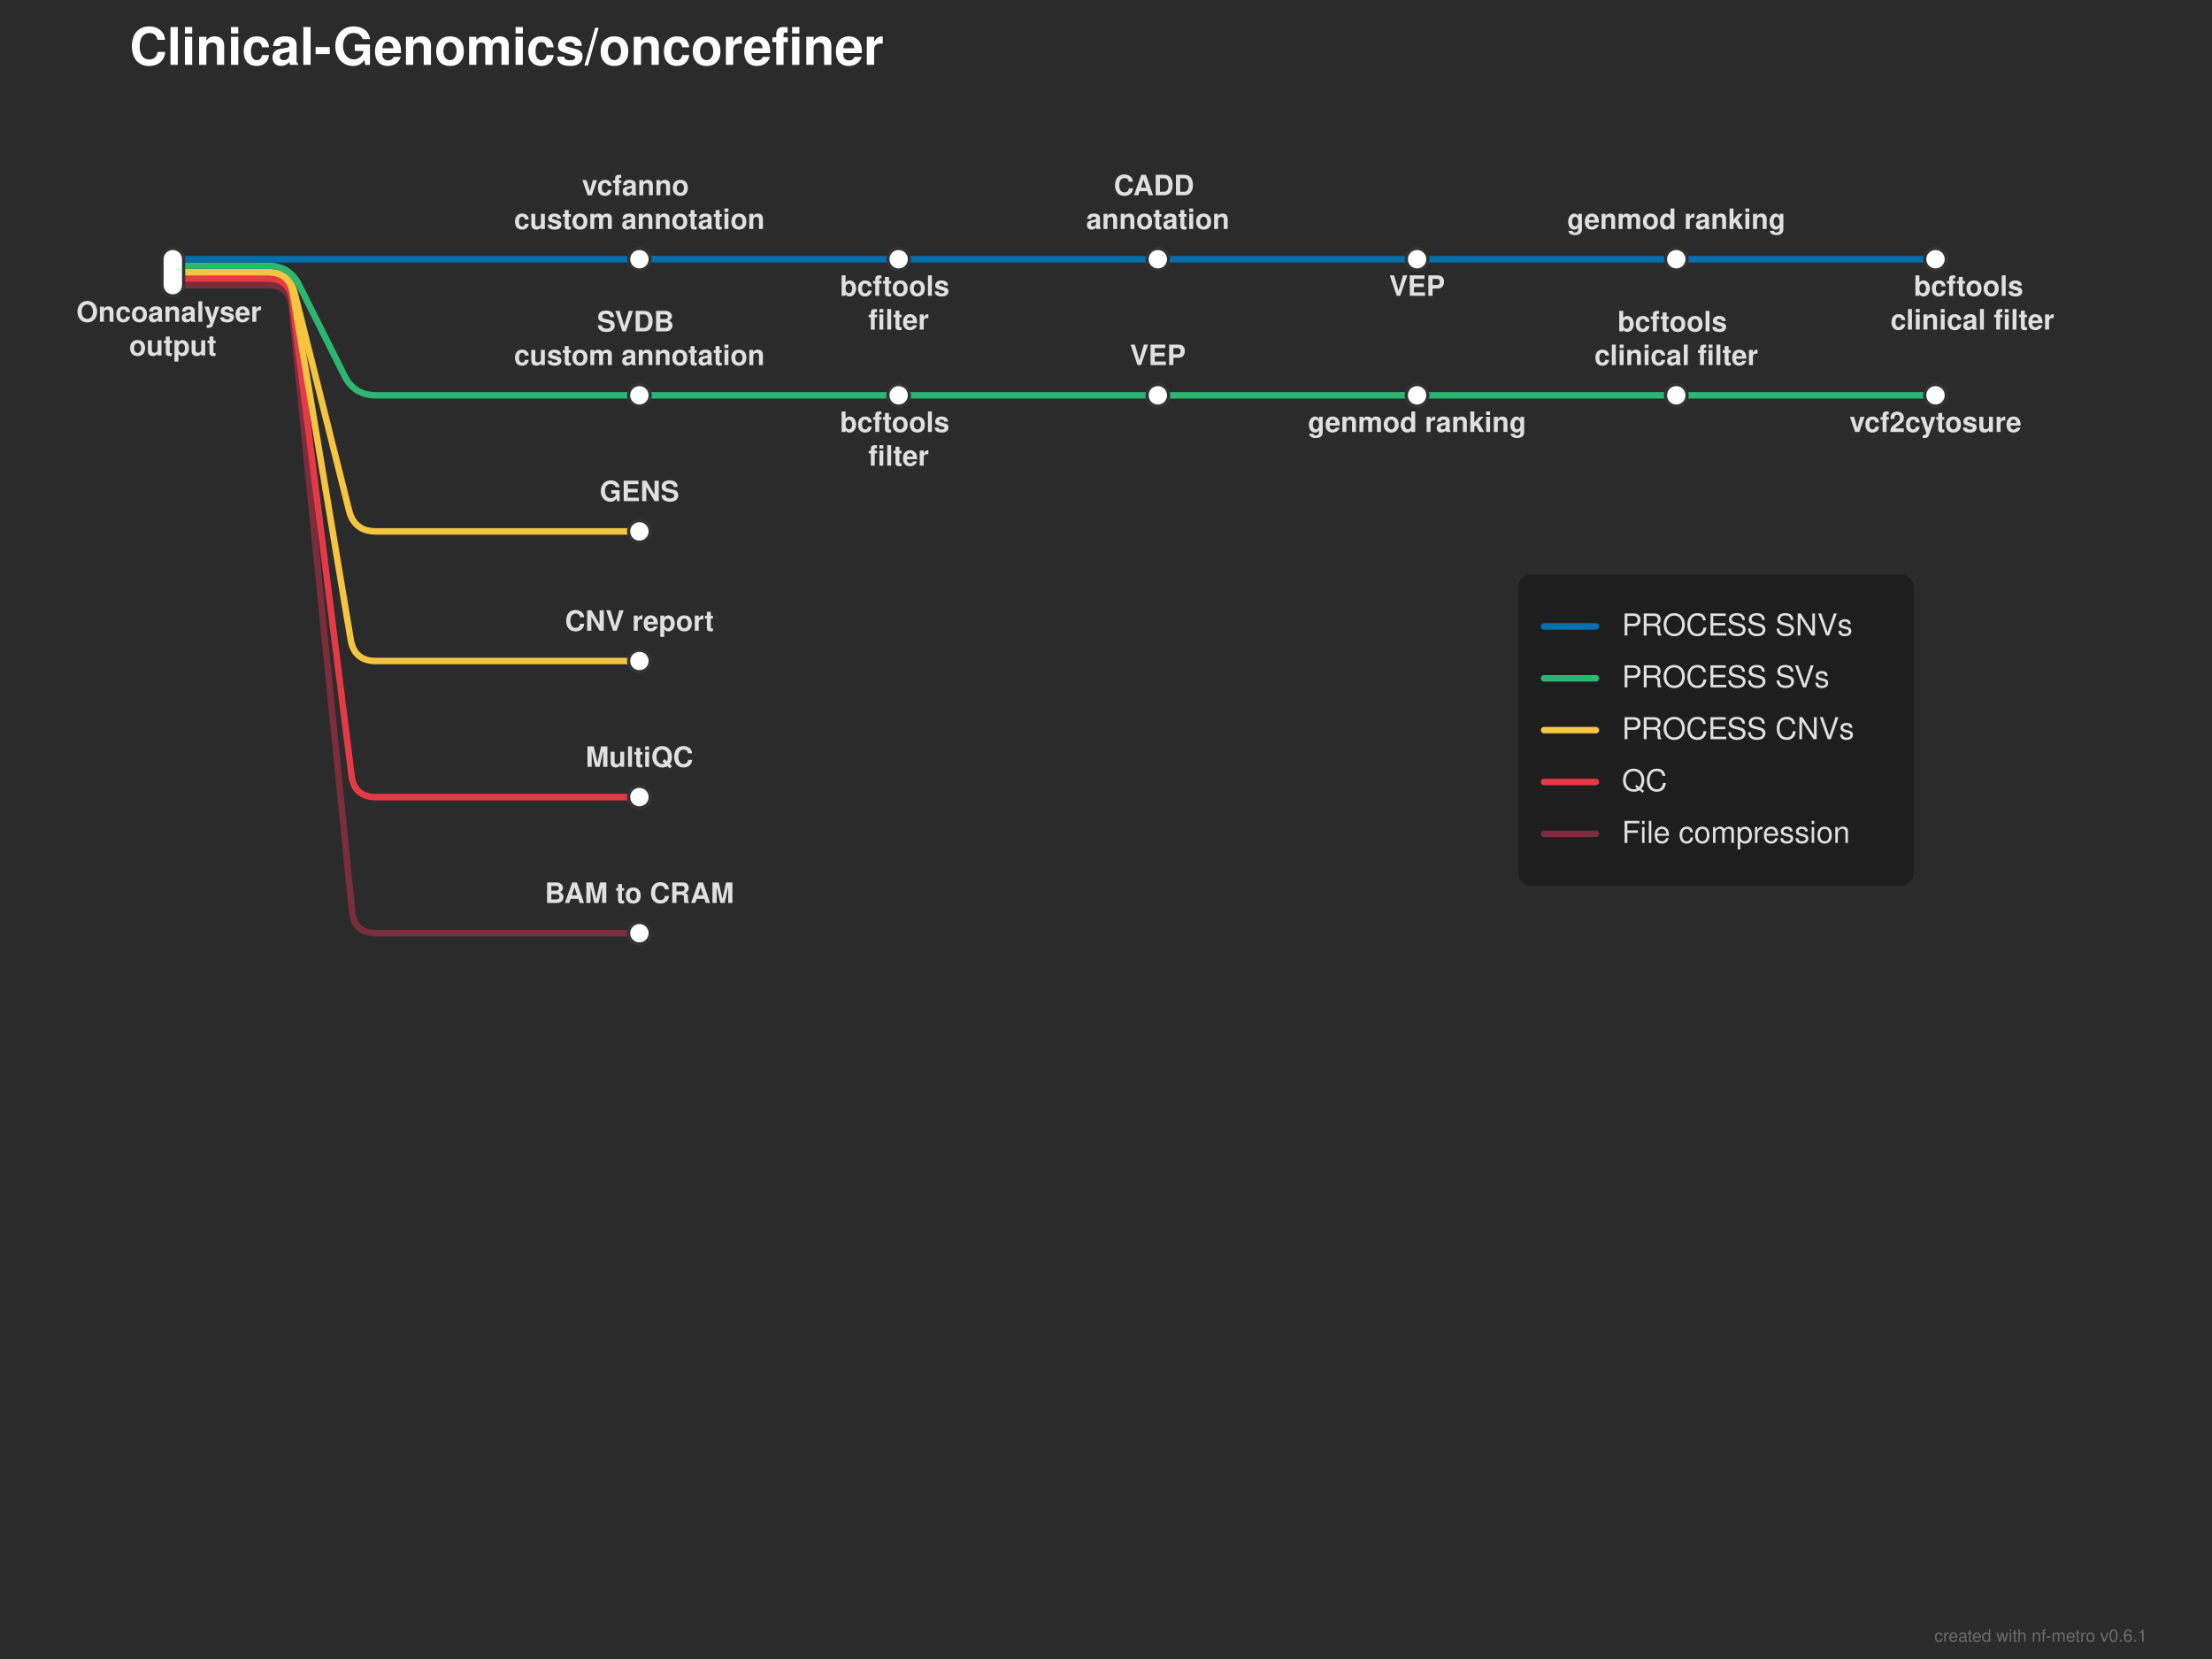
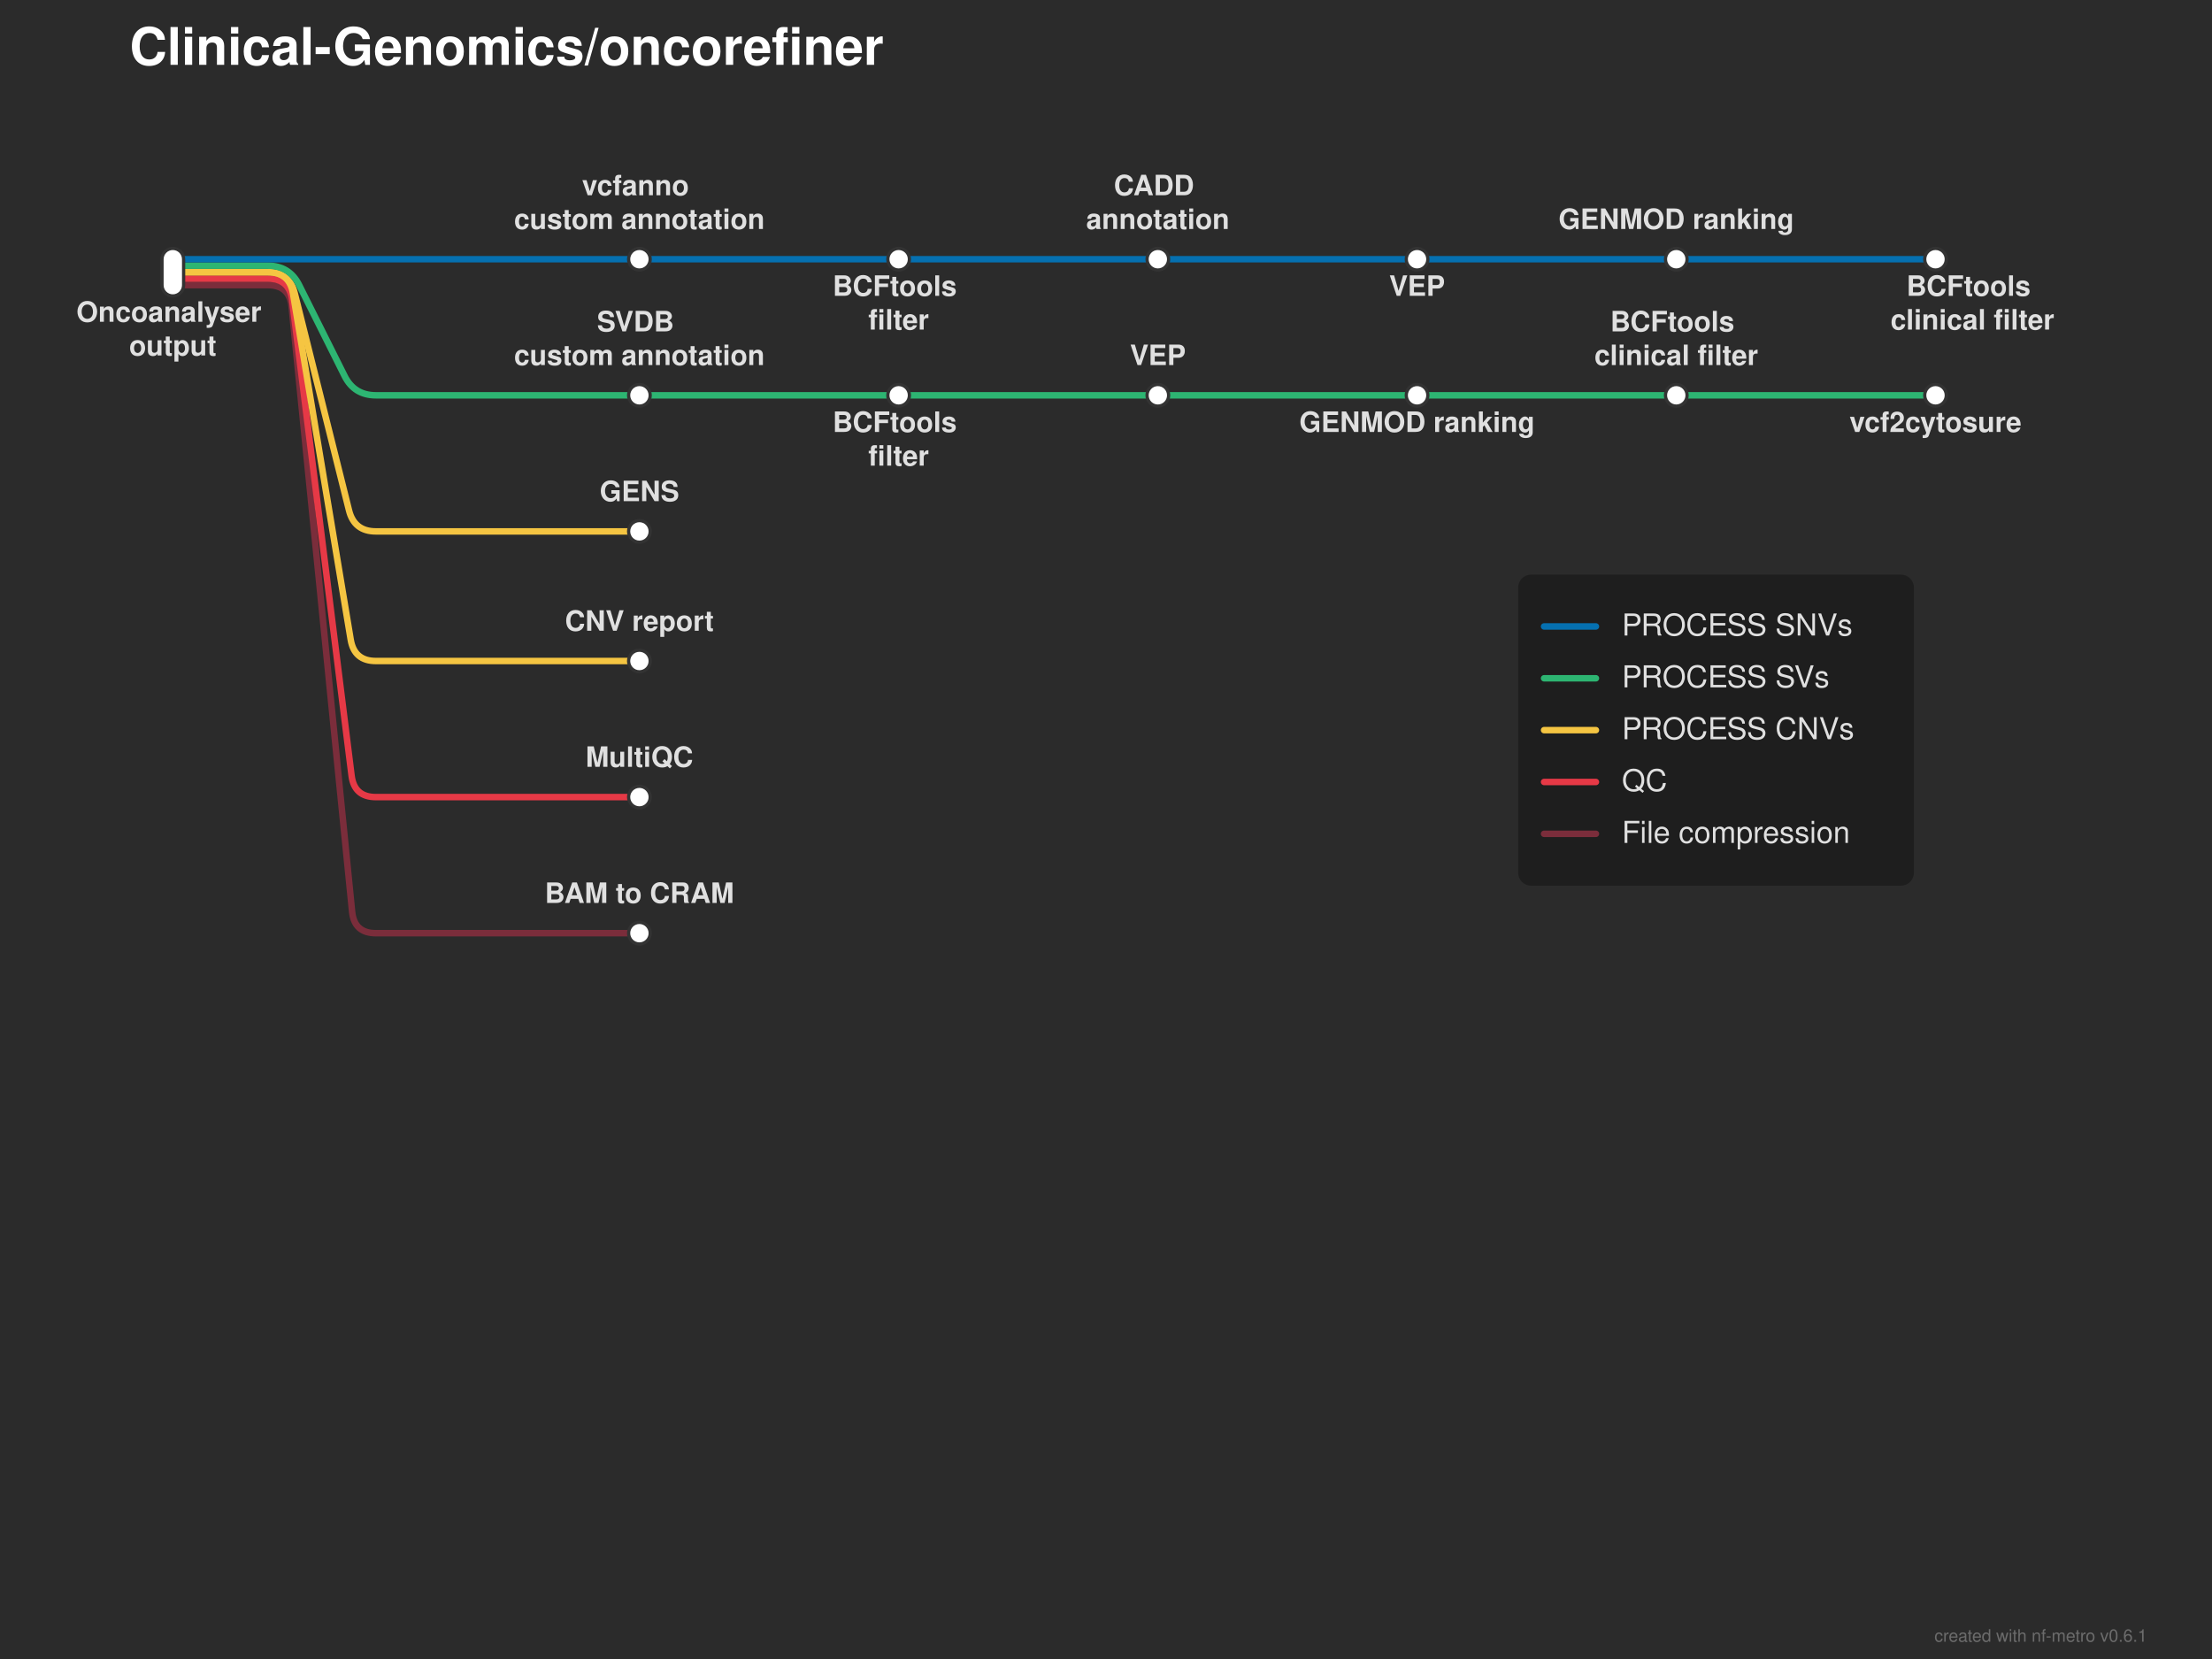
<svg xmlns="http://www.w3.org/2000/svg" width="1024" height="768" viewBox="0 0 1024 768">
  <defs>
</defs>
  <rect x="0" y="0" width="1024" height="768" fill="#2b2b2b" />
  <text x="60.0" y="30.0" font-size="24.0" fill="#ffffff" font-family="'Helvetica Neue', Helvetica, Arial, sans-serif" font-weight="bold" class="nf-metro-title">Clinical-Genomics/oncorefiner</text>
  <path d="M296.0,183.0 L416.0,183.0" stroke="#2db572" stroke-width="3.0" stroke-linecap="round" />
  <path d="M416.0,183.0 L536.0,183.0" stroke="#2db572" stroke-width="3.0" stroke-linecap="round" />
  <path d="M536.0,183.0 L656.0,183.0" stroke="#2db572" stroke-width="3.0" stroke-linecap="round" />
  <path d="M656.0,183.0 L776.0,183.0" stroke="#2db572" stroke-width="3.0" stroke-linecap="round" />
  <path d="M776.0,183.0 L896.0,183.0" stroke="#2db572" stroke-width="3.0" stroke-linecap="round" />
  <path d="M80.0,132.0 L124.0,132.0 Q134.0,132.0,134.995,141.95 L163.005,422.05 Q164.0,432.0,174.0,432.0 L296.0,432.0" stroke="#7b2d3b" stroke-width="3.0" fill="none" stroke-linecap="round" stroke-linejoin="round" />
  <path d="M80.0,129.0 L124.0,129.0 Q134.0,129.0,135.24,138.923 L162.76,359.077 Q164.0,369.0,174.0,369.0 L296.0,369.0" stroke="#e63946" stroke-width="3.0" fill="none" stroke-linecap="round" stroke-linejoin="round" />
  <path d="M80.0,126.0 L124.0,126.0 Q134.0,126.0,136.425,135.701 L161.575,236.299 Q164.0,246.0,174.0,246.0 L296.0,246.0" stroke="#f5c542" stroke-width="3.0" fill="none" stroke-linecap="round" stroke-linejoin="round" />
  <path d="M80.0,126.0 L124.0,126.0 Q134.0,126.0,135.644,135.864 L162.356,296.136 Q164.0,306.0,174.0,306.0 L296.0,306.0" stroke="#f5c542" stroke-width="3.0" fill="none" stroke-linecap="round" stroke-linejoin="round" />
  <path d="M80.0,123.0 L124.0,123.0 Q134.0,123.0,138.472,131.944 L159.528,174.056 Q164.0,183.0,174.0,183.0 L296.0,183.0" stroke="#2db572" stroke-width="3.0" fill="none" stroke-linecap="round" stroke-linejoin="round" />
  <path d="M80.0,120.0 L296.0,120.0" stroke="#0570b0" stroke-width="3.0" stroke-linecap="round" />
  <path d="M296.0,120.0 L416.0,120.0" stroke="#0570b0" stroke-width="3.0" stroke-linecap="round" />
  <path d="M416.0,120.0 L536.0,120.0" stroke="#0570b0" stroke-width="3.0" stroke-linecap="round" />
  <path d="M536.0,120.0 L656.0,120.0" stroke="#0570b0" stroke-width="3.0" stroke-linecap="round" />
  <path d="M656.0,120.0 L776.0,120.0" stroke="#0570b0" stroke-width="3.0" stroke-linecap="round" />
  <path d="M776.0,120.0 L896.0,120.0" stroke="#0570b0" stroke-width="3.0" stroke-linecap="round" />
  <rect x="75.0" y="115.0" width="10.0" height="22.0" rx="5.0" ry="5.0" fill="#ffffff" stroke="#333333" stroke-width="1.5" />
  <rect x="291.0" y="115.0" width="10.0" height="10.0" rx="5.0" ry="5.0" fill="#ffffff" stroke="#333333" stroke-width="1.5" />
  <rect x="651.0" y="115.0" width="10.0" height="10.0" rx="5.0" ry="5.0" fill="#ffffff" stroke="#333333" stroke-width="1.5" />
  <rect x="531.0" y="115.0" width="10.0" height="10.0" rx="5.0" ry="5.0" fill="#ffffff" stroke="#333333" stroke-width="1.5" />
  <rect x="411.0" y="115.0" width="10.0" height="10.0" rx="5.0" ry="5.0" fill="#ffffff" stroke="#333333" stroke-width="1.5" />
  <rect x="891.0" y="115.0" width="10.0" height="10.0" rx="5.0" ry="5.0" fill="#ffffff" stroke="#333333" stroke-width="1.5" />
  <rect x="771.0" y="115.0" width="10.0" height="10.0" rx="5.0" ry="5.0" fill="#ffffff" stroke="#333333" stroke-width="1.5" />
  <rect x="291.0" y="178.0" width="10.0" height="10.0" rx="5.0" ry="5.0" fill="#ffffff" stroke="#333333" stroke-width="1.5" />
  <rect x="531.0" y="178.0" width="10.0" height="10.0" rx="5.0" ry="5.0" fill="#ffffff" stroke="#333333" stroke-width="1.5" />
  <rect x="411.0" y="178.0" width="10.0" height="10.0" rx="5.0" ry="5.0" fill="#ffffff" stroke="#333333" stroke-width="1.5" />
  <rect x="771.0" y="178.0" width="10.0" height="10.0" rx="5.0" ry="5.0" fill="#ffffff" stroke="#333333" stroke-width="1.5" />
  <rect x="651.0" y="178.0" width="10.0" height="10.0" rx="5.0" ry="5.0" fill="#ffffff" stroke="#333333" stroke-width="1.5" />
  <rect x="891.0" y="178.0" width="10.0" height="10.0" rx="5.0" ry="5.0" fill="#ffffff" stroke="#333333" stroke-width="1.5" />
  <rect x="291.0" y="241.0" width="10.0" height="10.0" rx="5.0" ry="5.0" fill="#ffffff" stroke="#333333" stroke-width="1.5" />
  <rect x="291.0" y="301.0" width="10.0" height="10.0" rx="5.0" ry="5.0" fill="#ffffff" stroke="#333333" stroke-width="1.5" />
  <rect x="291.0" y="364.0" width="10.0" height="10.0" rx="5.0" ry="5.0" fill="#ffffff" stroke="#333333" stroke-width="1.5" />
  <rect x="291.0" y="427.0" width="10.0" height="10.0" rx="5.0" ry="5.0" fill="#ffffff" stroke="#333333" stroke-width="1.5" />
  <text x="80.0" y="143.0" font-size="13.0" fill="#e0e0e0" font-family="'Helvetica Neue', Helvetica, Arial, sans-serif" font-weight="bold" text-anchor="middle" dominant-baseline="hanging">
    <tspan x="80.0" dy="0em">Oncoanalyser</tspan>
    <tspan x="80.0" dy="1.2em">output</tspan>
  </text>
  <text x="296.0" y="90.4" font-size="13.0" fill="#e0e0e0" font-family="'Helvetica Neue', Helvetica, Arial, sans-serif" font-weight="bold" text-anchor="middle" dominant-baseline="auto">
    <tspan x="296.0" dy="0em">vcfanno</tspan>
    <tspan x="296.0" dy="1.2em">custom annotation</tspan>
  </text>
  <text x="296.0" y="153.4" font-size="13.0" fill="#e0e0e0" font-family="'Helvetica Neue', Helvetica, Arial, sans-serif" font-weight="bold" text-anchor="middle" dominant-baseline="auto">
    <tspan x="296.0" dy="0em">SVDB</tspan>
    <tspan x="296.0" dy="1.2em">custom annotation</tspan>
  </text>
  <text x="296.0" y="232.0" font-size="13.0" fill="#e0e0e0" font-family="'Helvetica Neue', Helvetica, Arial, sans-serif" font-weight="bold" text-anchor="middle" dominant-baseline="auto">GENS</text>
  <text x="296.0" y="292.0" font-size="13.0" fill="#e0e0e0" font-family="'Helvetica Neue', Helvetica, Arial, sans-serif" font-weight="bold" text-anchor="middle" dominant-baseline="auto">CNV report</text>
  <text x="296.0" y="355.0" font-size="13.0" fill="#e0e0e0" font-family="'Helvetica Neue', Helvetica, Arial, sans-serif" font-weight="bold" text-anchor="middle" dominant-baseline="auto">MultiQC</text>
  <text x="296.0" y="418.0" font-size="13.0" fill="#e0e0e0" font-family="'Helvetica Neue', Helvetica, Arial, sans-serif" font-weight="bold" text-anchor="middle" dominant-baseline="auto">BAM to CRAM</text>
  <text x="416.0" y="131.0" font-size="13.0" fill="#e0e0e0" font-family="'Helvetica Neue', Helvetica, Arial, sans-serif" font-weight="bold" text-anchor="middle" dominant-baseline="hanging">
-     <tspan x="416.0" dy="0em">bcftools</tspan>
+     <tspan x="416.0" dy="0em">BCFtools</tspan>
    <tspan x="416.0" dy="1.2em">filter</tspan>
  </text>
  <text x="416.0" y="194.0" font-size="13.0" fill="#e0e0e0" font-family="'Helvetica Neue', Helvetica, Arial, sans-serif" font-weight="bold" text-anchor="middle" dominant-baseline="hanging">
-     <tspan x="416.0" dy="0em">bcftools</tspan>
+     <tspan x="416.0" dy="0em">BCFtools</tspan>
    <tspan x="416.0" dy="1.2em">filter</tspan>
  </text>
  <text x="536.0" y="90.4" font-size="13.0" fill="#e0e0e0" font-family="'Helvetica Neue', Helvetica, Arial, sans-serif" font-weight="bold" text-anchor="middle" dominant-baseline="auto">
    <tspan x="536.0" dy="0em">CADD</tspan>
    <tspan x="536.0" dy="1.2em">annotation</tspan>
  </text>
  <text x="536.0" y="169.0" font-size="13.0" fill="#e0e0e0" font-family="'Helvetica Neue', Helvetica, Arial, sans-serif" font-weight="bold" text-anchor="middle" dominant-baseline="auto">VEP</text>
  <text x="656.0" y="131.0" font-size="13.0" fill="#e0e0e0" font-family="'Helvetica Neue', Helvetica, Arial, sans-serif" font-weight="bold" text-anchor="middle" dominant-baseline="hanging">VEP</text>
-   <text x="656.0" y="194.0" font-size="13.0" fill="#e0e0e0" font-family="'Helvetica Neue', Helvetica, Arial, sans-serif" font-weight="bold" text-anchor="middle" dominant-baseline="hanging">genmod ranking</text>
-   <text x="776.0" y="106.0" font-size="13.0" fill="#e0e0e0" font-family="'Helvetica Neue', Helvetica, Arial, sans-serif" font-weight="bold" text-anchor="middle" dominant-baseline="auto">genmod ranking</text>
+   <text x="656.0" y="194.0" font-size="13.0" fill="#e0e0e0" font-family="'Helvetica Neue', Helvetica, Arial, sans-serif" font-weight="bold" text-anchor="middle" dominant-baseline="hanging">GENMOD ranking</text>
+   <text x="776.0" y="106.0" font-size="13.0" fill="#e0e0e0" font-family="'Helvetica Neue', Helvetica, Arial, sans-serif" font-weight="bold" text-anchor="middle" dominant-baseline="auto">GENMOD ranking</text>
  <text x="776.0" y="153.4" font-size="13.0" fill="#e0e0e0" font-family="'Helvetica Neue', Helvetica, Arial, sans-serif" font-weight="bold" text-anchor="middle" dominant-baseline="auto">
-     <tspan x="776.0" dy="0em">bcftools</tspan>
+     <tspan x="776.0" dy="0em">BCFtools</tspan>
    <tspan x="776.0" dy="1.2em">clinical filter</tspan>
  </text>
  <text x="913.1" y="131.0" font-size="13.0" fill="#e0e0e0" font-family="'Helvetica Neue', Helvetica, Arial, sans-serif" font-weight="bold" text-anchor="middle" dominant-baseline="hanging">
-     <tspan x="913.1" dy="0em">bcftools</tspan>
+     <tspan x="913.1" dy="0em">BCFtools</tspan>
    <tspan x="913.1" dy="1.2em">clinical filter</tspan>
  </text>
  <text x="896.0" y="194.0" font-size="13.0" fill="#e0e0e0" font-family="'Helvetica Neue', Helvetica, Arial, sans-serif" font-weight="bold" text-anchor="middle" dominant-baseline="hanging">vcf2cytosure</text>
  <rect x="702.8" y="266.0" width="183.2" height="144.0" rx="6" ry="6" fill="rgba(0, 0, 0, 0.3)" />
  <path d="M714.8,290.0 L738.8,290.0" stroke="#0570b0" stroke-width="3.0" stroke-linecap="round" />
  <text x="750.8" y="290.0" font-size="14.0" fill="#e0e0e0" font-family="'Helvetica Neue', Helvetica, Arial, sans-serif" dy="0.3em">PROCESS SNVs</text>
  <path d="M714.8,314.0 L738.8,314.0" stroke="#2db572" stroke-width="3.0" stroke-linecap="round" />
  <text x="750.8" y="314.0" font-size="14.0" fill="#e0e0e0" font-family="'Helvetica Neue', Helvetica, Arial, sans-serif" dy="0.3em">PROCESS SVs</text>
  <path d="M714.8,338.0 L738.8,338.0" stroke="#f5c542" stroke-width="3.0" stroke-linecap="round" />
  <text x="750.8" y="338.0" font-size="14.0" fill="#e0e0e0" font-family="'Helvetica Neue', Helvetica, Arial, sans-serif" dy="0.3em">PROCESS CNVs</text>
  <path d="M714.8,362.0 L738.8,362.0" stroke="#e63946" stroke-width="3.0" stroke-linecap="round" />
  <text x="750.8" y="362.0" font-size="14.0" fill="#e0e0e0" font-family="'Helvetica Neue', Helvetica, Arial, sans-serif" dy="0.3em">QC</text>
  <path d="M714.8,386.0 L738.8,386.0" stroke="#7b2d3b" stroke-width="3.0" stroke-linecap="round" />
  <text x="750.8" y="386.0" font-size="14.0" fill="#e0e0e0" font-family="'Helvetica Neue', Helvetica, Arial, sans-serif" dy="0.3em">File compression</text>
  <text x="994.0" y="760.0" font-size="8" fill="rgba(150, 150, 150, 0.6)" font-family="'Helvetica Neue', Helvetica, Arial, sans-serif" text-anchor="end">created with nf-metro v0.6.1</text>
</svg>
